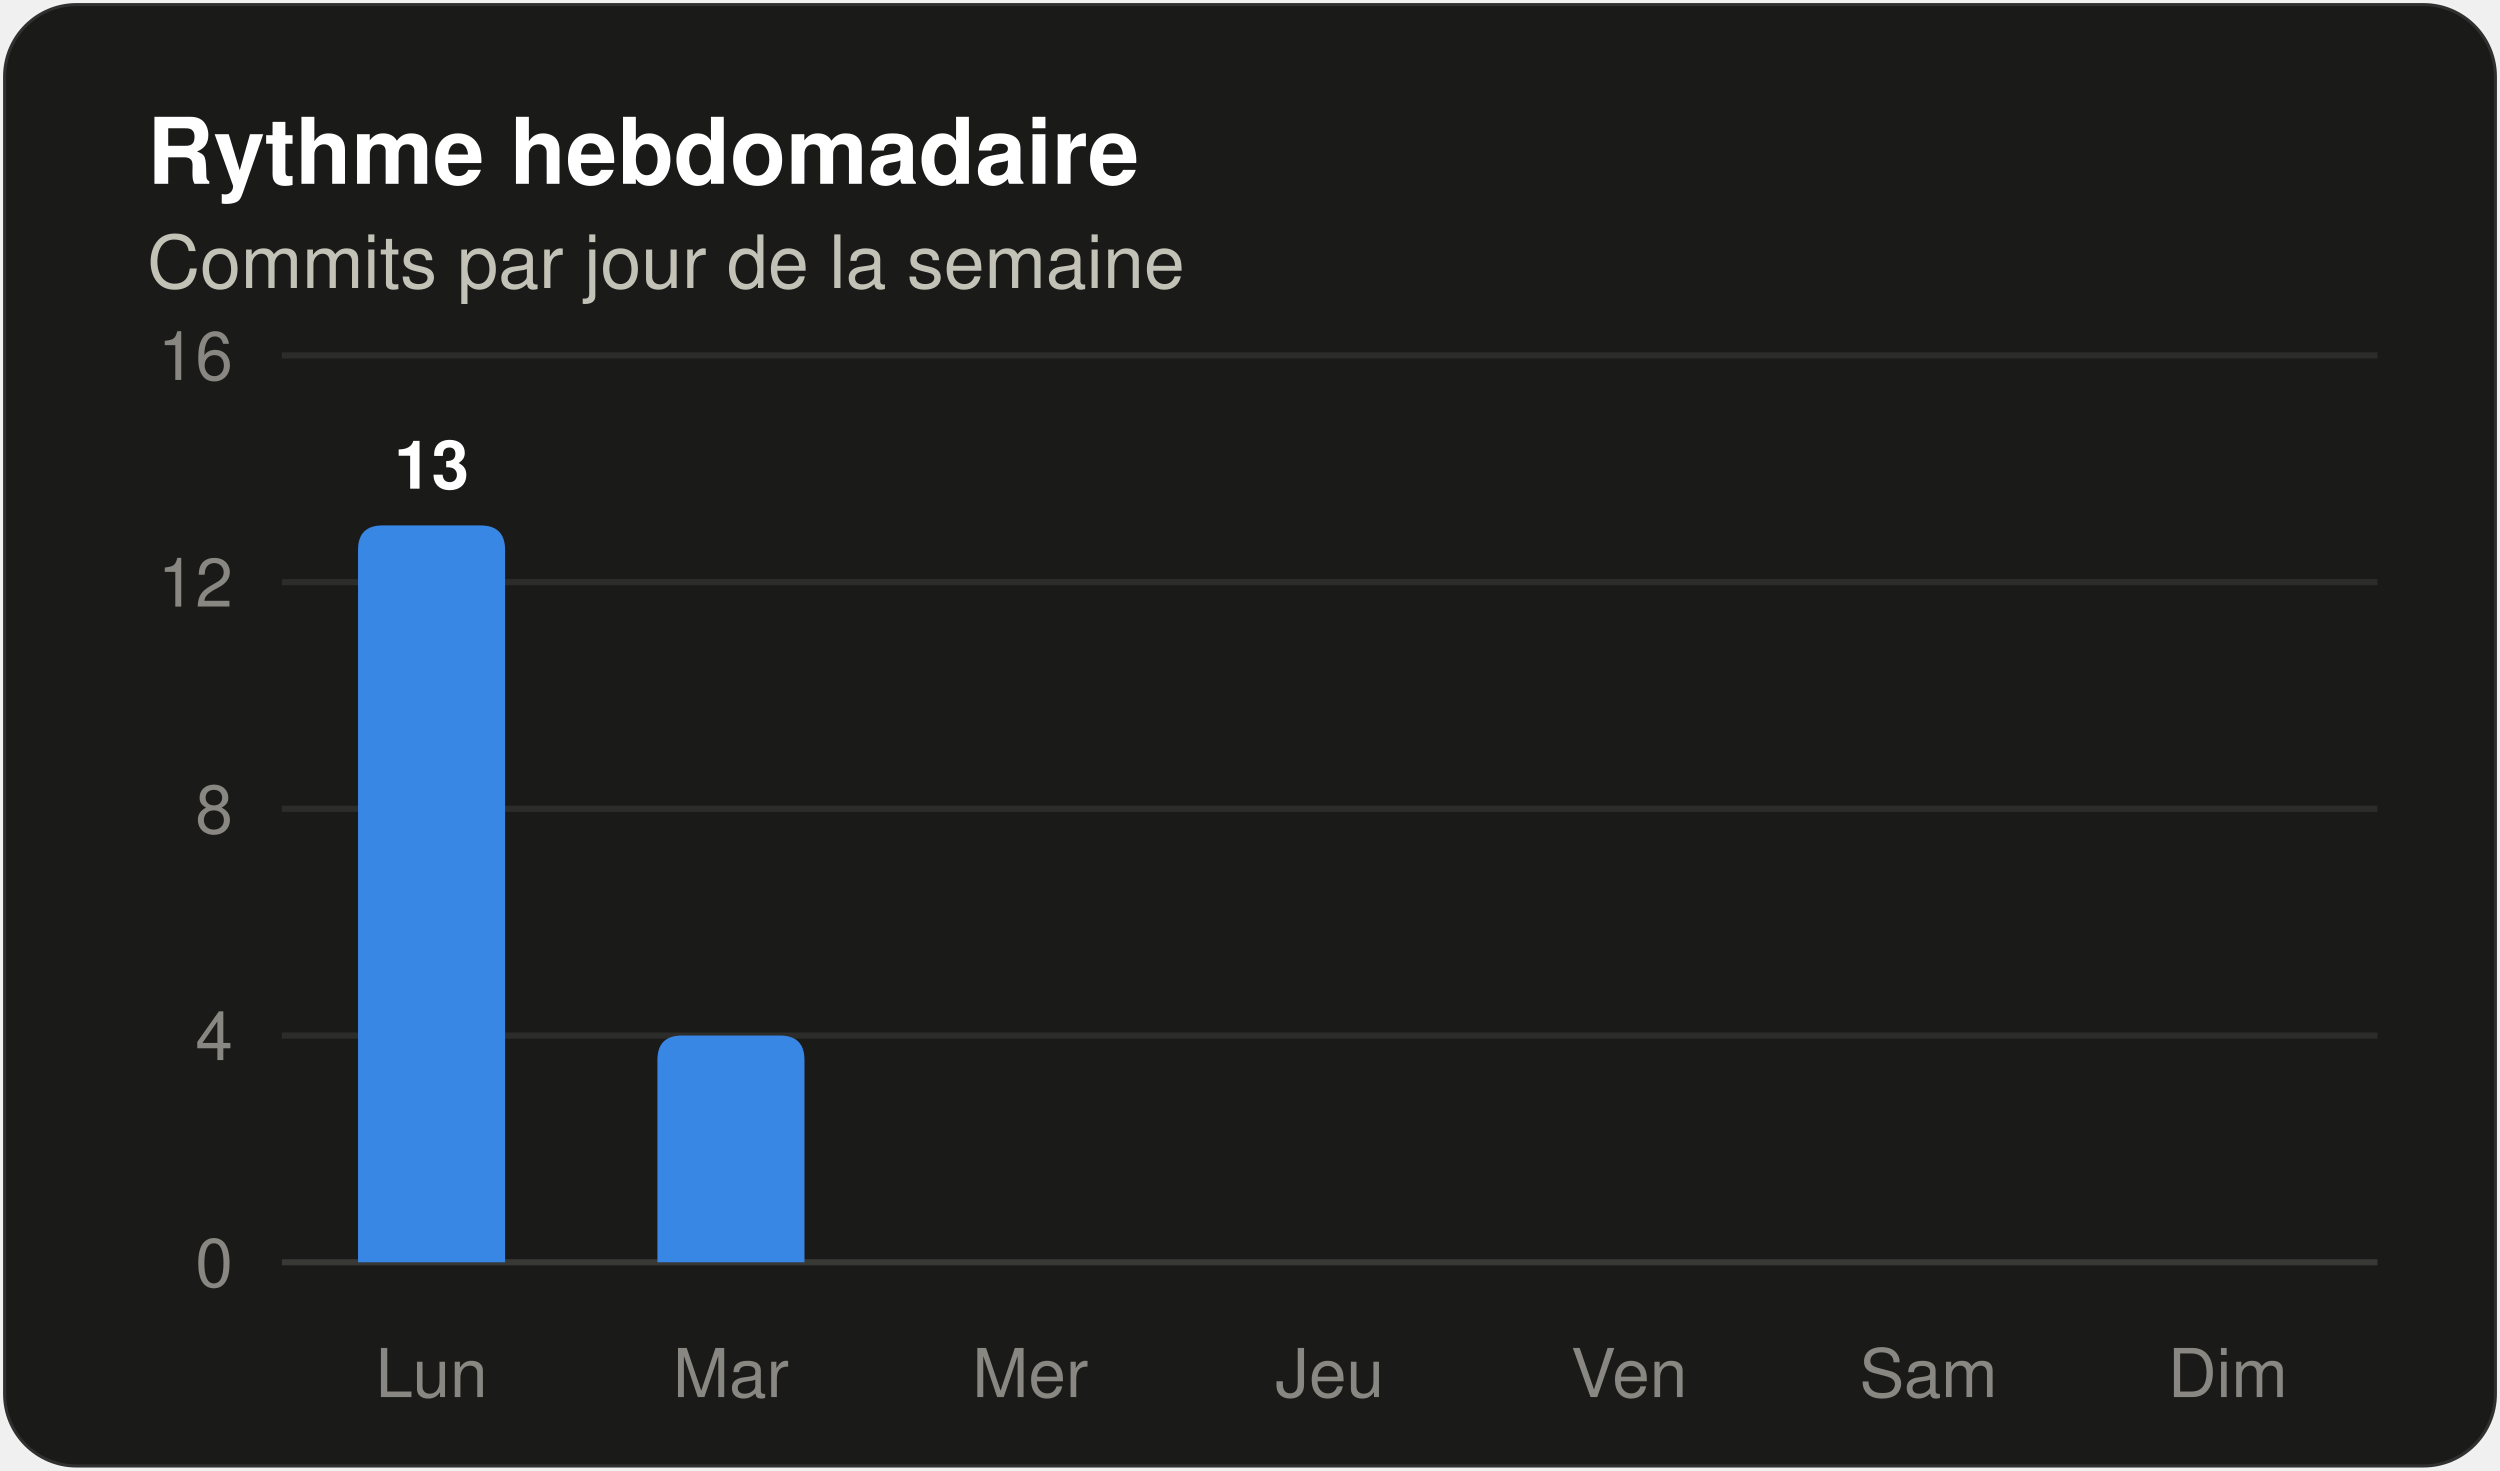
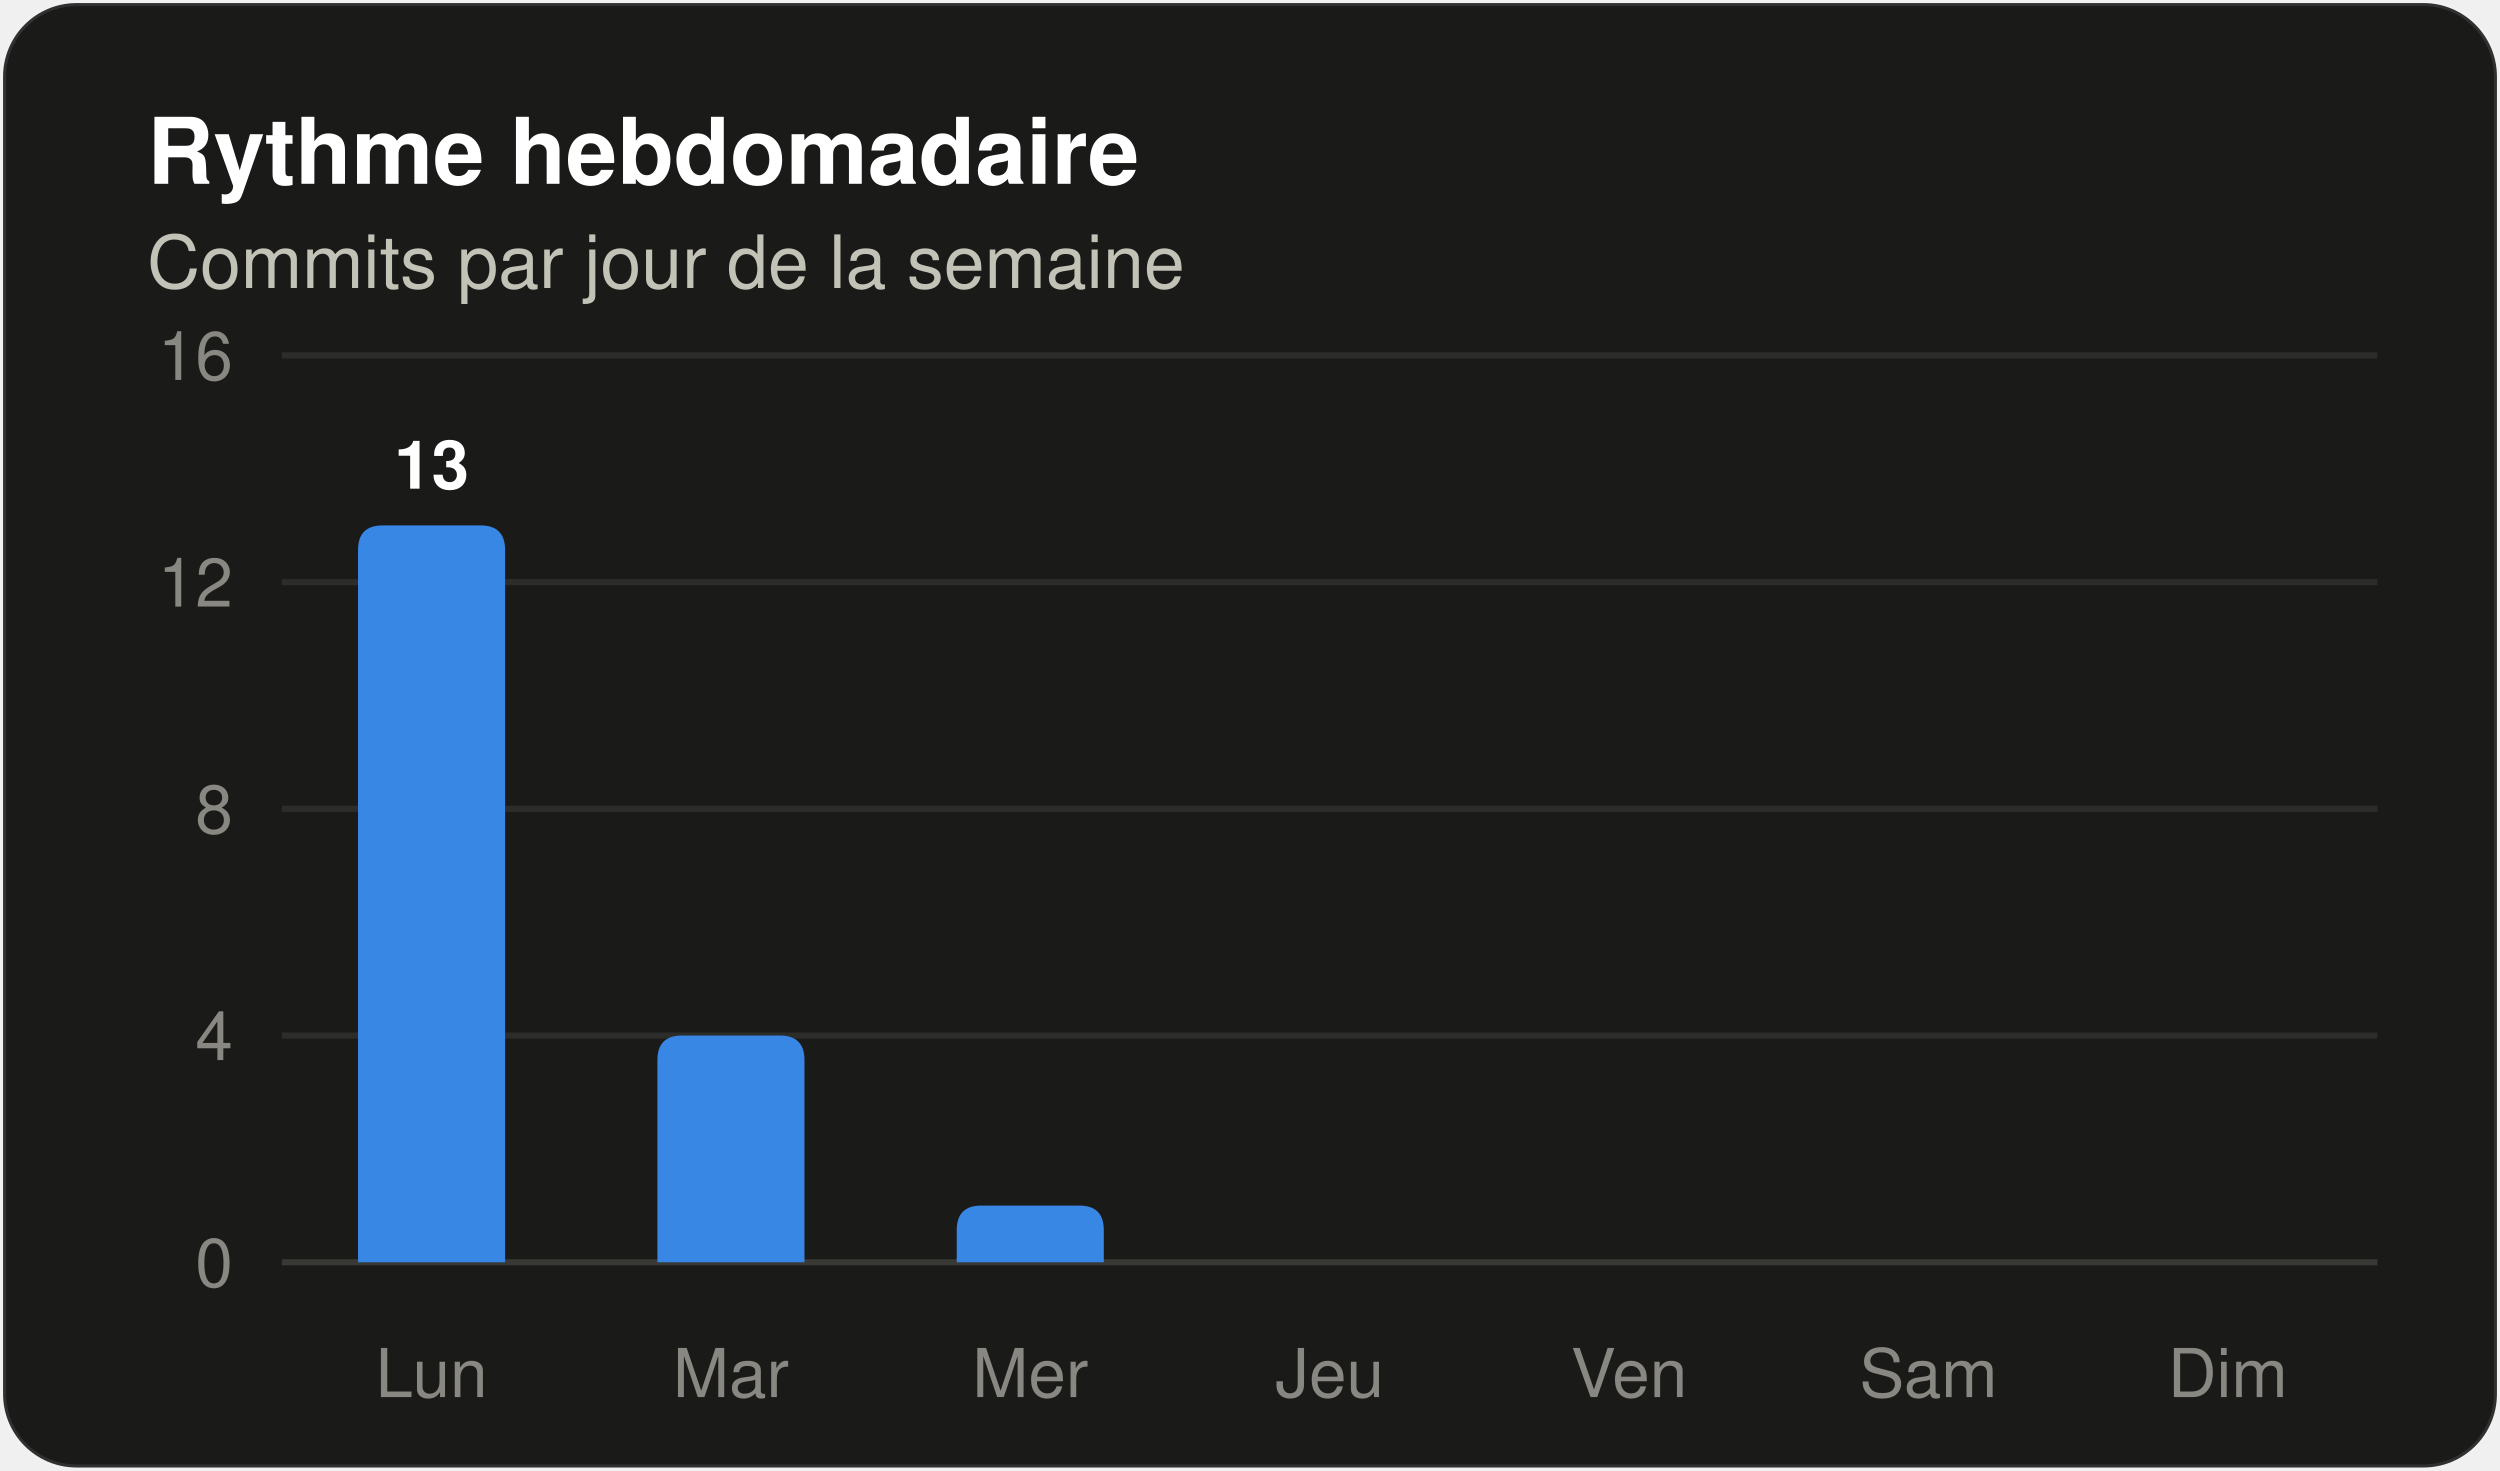
<svg xmlns="http://www.w3.org/2000/svg" width="408" height="240" viewBox="0 0 408 240" role="img" aria-label="Histogramme des commits par jour de la semaine" font-family="system-ui, 'Segoe UI', Ubuntu, Helvetica, Arial, sans-serif">
  <rect x="0.5" y="0.5" width="407" height="239" rx="12" fill="#1a1a19" stroke="rgba(255,255,255,0.10)" />
  <text x="24" y="30" font-size="15" fill="#ffffff" font-weight="600">Rythme hebdomadaire</text>
  <text x="24" y="47" font-size="12" fill="#c3c2b7">Commits par jour de la semaine</text>
  <line x1="46" y1="206.0" x2="388" y2="206.0" stroke="#383835" stroke-width="1" />
  <text x="38" y="210" font-size="11" fill="#898781" text-anchor="end" font-variant-numeric="tabular-nums">0</text>
  <line x1="46" y1="169.0" x2="388" y2="169.0" stroke="#2c2c2a" stroke-width="1" />
  <text x="38" y="173" font-size="11" fill="#898781" text-anchor="end" font-variant-numeric="tabular-nums">4</text>
  <line x1="46" y1="132.0" x2="388" y2="132.0" stroke="#2c2c2a" stroke-width="1" />
  <text x="38" y="136" font-size="11" fill="#898781" text-anchor="end" font-variant-numeric="tabular-nums">8</text>
  <line x1="46" y1="95.0" x2="388" y2="95.0" stroke="#2c2c2a" stroke-width="1" />
  <text x="38" y="99" font-size="11" fill="#898781" text-anchor="end" font-variant-numeric="tabular-nums">12</text>
  <line x1="46" y1="58.0" x2="388" y2="58.0" stroke="#2c2c2a" stroke-width="1" />
  <text x="38" y="62" font-size="11" fill="#898781" text-anchor="end" font-variant-numeric="tabular-nums">16</text>
  <path d="M 58.43 206.00 V 89.75 Q 58.43 85.75 62.43 85.75 H 78.43 Q 82.43 85.75 82.43 89.75 V 206.00 Z" fill="#3987e5" />
  <text x="70.429" y="79.75" font-size="11" fill="#ffffff" font-weight="600" text-anchor="middle">13</text>
  <text x="70.429" y="228" font-size="11" fill="#898781" text-anchor="middle">Lun</text>
  <path d="M 107.29 206.00 V 173.00 Q 107.29 169.00 111.29 169.00 H 127.29 Q 131.29 169.00 131.29 173.00 V 206.00 Z" fill="#3987e5" />
  <text x="119.286" y="228" font-size="11" fill="#898781" text-anchor="middle">Mar</text>
+   <path d="M 156.14 206.00 V 200.75 Q 156.14 196.75 160.14 196.75 H 176.14 Q 180.14 196.75 180.14 200.75 V 206.00 Z" fill="#3987e5" />
  <text x="168.143" y="228" font-size="11" fill="#898781" text-anchor="middle">Mer</text>
  <text x="217" y="228" font-size="11" fill="#898781" text-anchor="middle">Jeu</text>
  <text x="265.857" y="228" font-size="11" fill="#898781" text-anchor="middle">Ven</text>
  <text x="314.714" y="228" font-size="11" fill="#898781" text-anchor="middle">Sam</text>
  <text x="363.571" y="228" font-size="11" fill="#898781" text-anchor="middle">Dim</text>
</svg>
